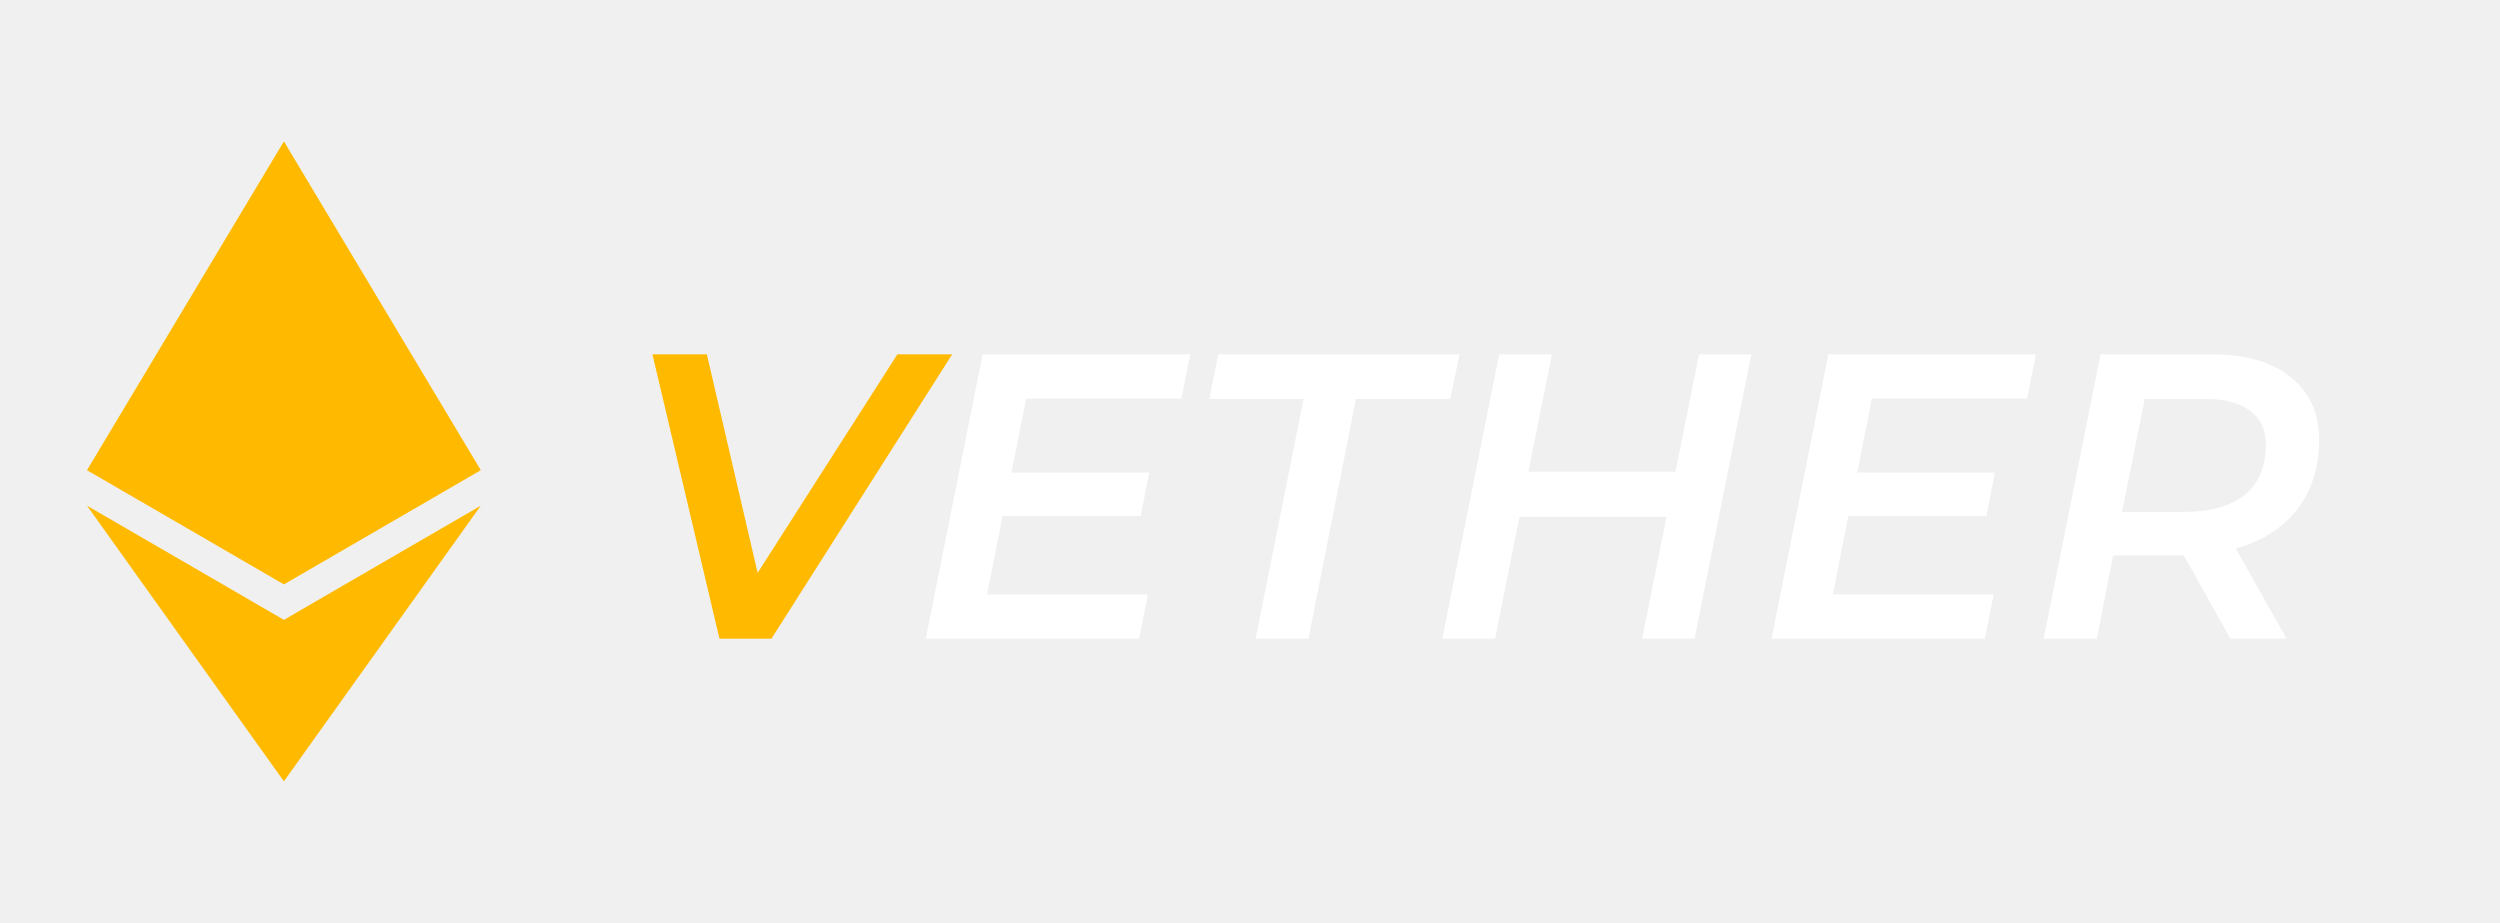
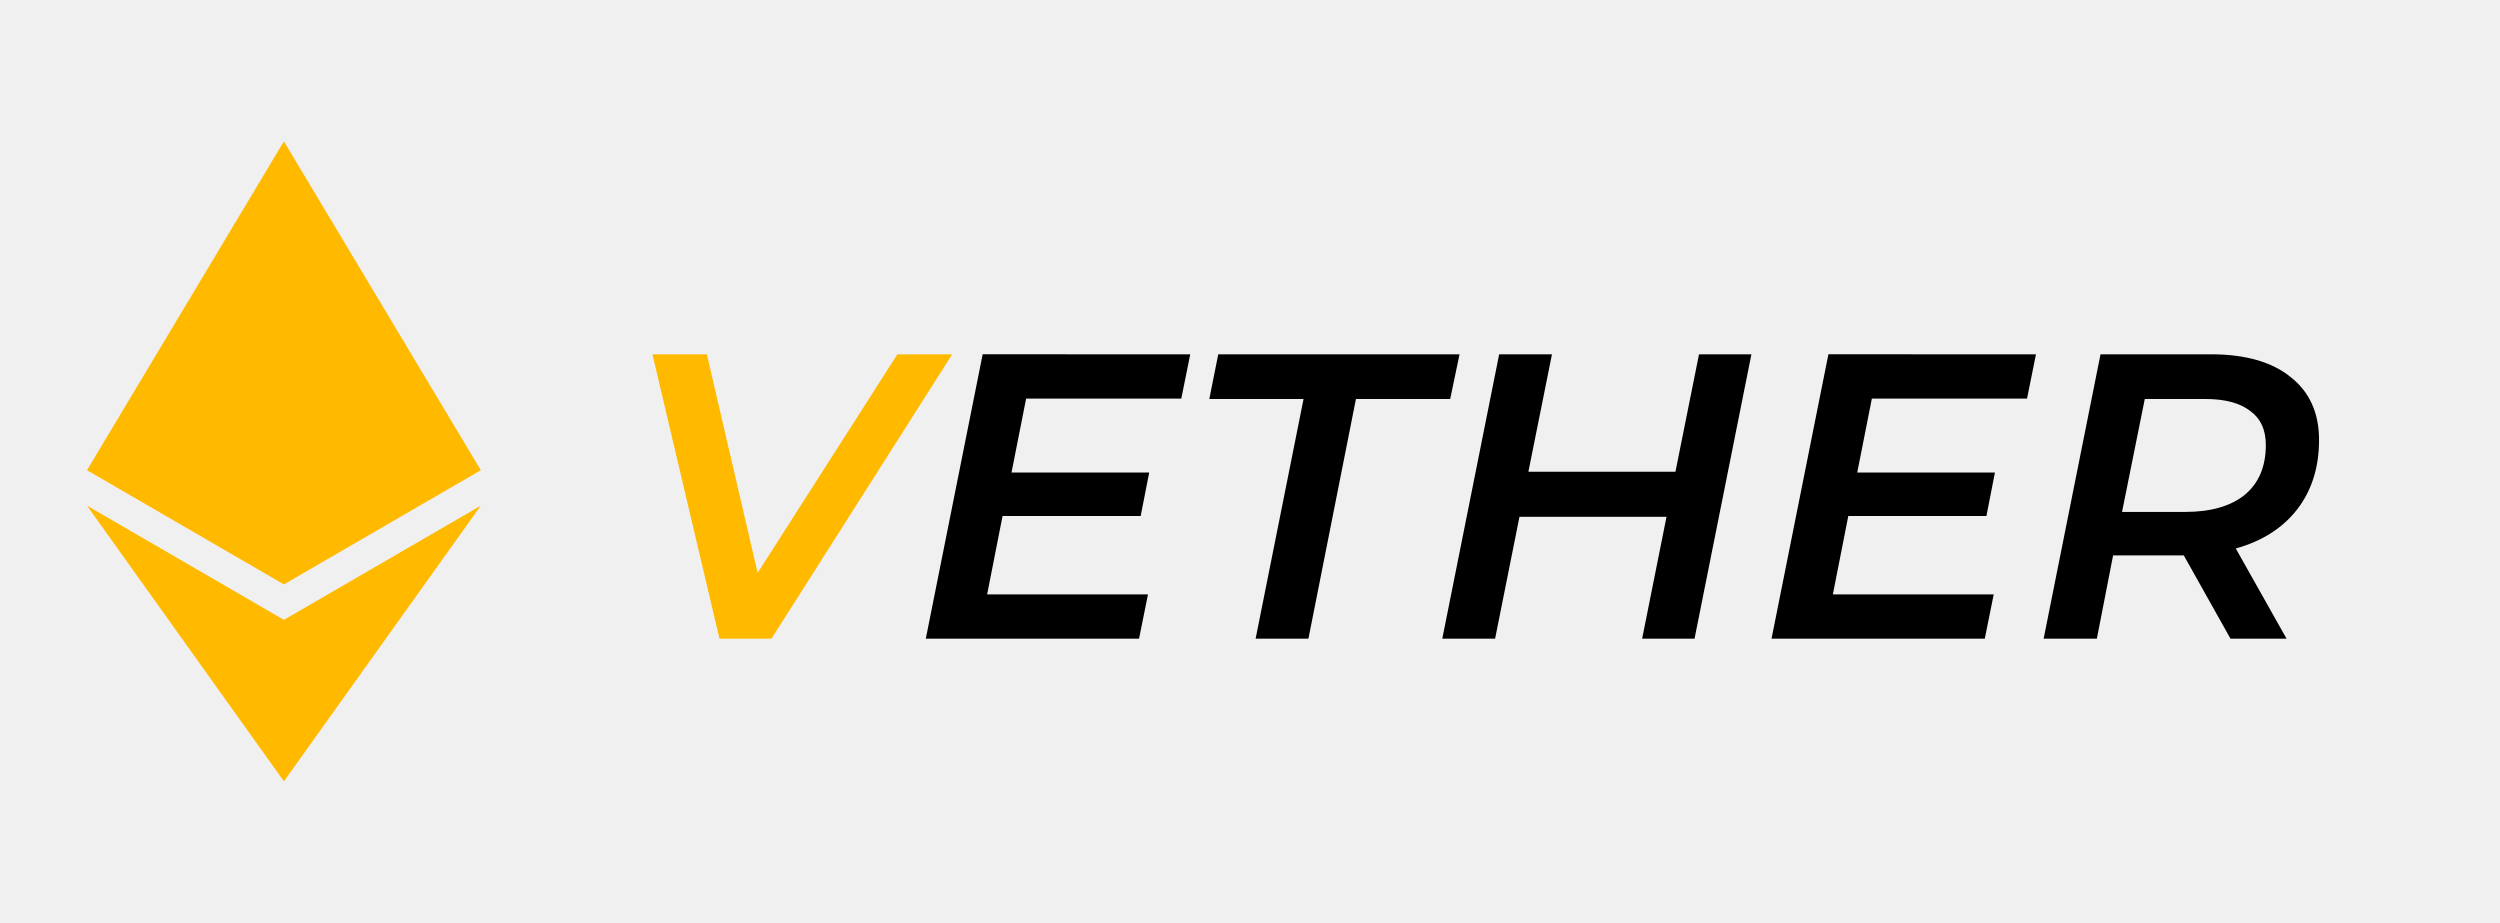
- <svg xmlns="http://www.w3.org/2000/svg" version="1.1" viewBox="0 0 880.6 325">
-   <defs>
-     <style>.cls-1{fill:#291e00;}.cls-1,.cls-2,.cls-3{fill-rule:evenodd;}.cls-2{fill:#795900;}.cls-3,.cls-4{fill:#d09800;}.cls-4{font-size:143.08px;font-family:Montserrat-SemiBoldItalic, Montserrat;font-weight:600;font-style:italic;}.cls-5{letter-spacing:-0.02em;}.cls-6{fill:#fff;}</style>
+ <svg xmlns="http://www.w3.org/2000/svg" version="1.1" viewBox="0 0 880.6 325" id="svg254">
+   <defs id="defs229">
+     <style id="style227">.cls-1{fill:#291e00;}.cls-1,.cls-2,.cls-3{fill-rule:evenodd;}.cls-2{fill:#795900;}.cls-3,.cls-4{fill:#d09800;}.cls-4{font-size:143.08px;font-family:Montserrat-SemiBoldItalic, Montserrat;font-weight:600;font-style:italic;}.cls-5{letter-spacing:-0.02em;}.cls-6{fill:#fff;}</style>
  </defs>
-   <g data-name="Camada 2">
-     <g data-name="Camada 1">
+   <g data-name="Camada 2" id="g252">
+     <g data-name="Camada 1" id="g250">
      <g id="VETHER" transform="matrix(.69362 0 0 .69362 30.638 49.787)">
-         <path d="m100 325 100-140-100 58zm0 0-100-140 100 58zm0-203 100 45-100-167zm0 0-100 45 100-167zm0 103-100-58 100-45zm0 0 100-58-100-45z" fill="#ffba00" fill-rule="evenodd" />
+         <path d="m100 325 100-140-100 58zm0 0-100-140 100 58zm0-203 100 45-100-167zm0 0-100 45 100-167zm0 103-100-58 100-45zm0 0 100-58-100-45z" fill="#ffba00" fill-rule="evenodd" id="path231" />
      </g>
-       <g transform="translate(218.08,224.96)" aria-label="VETHER">
-         <path d="m48.79-23.179 49.22-76.977h19.316l-63.671 100.16h-18.314l-23.608-100.16h19.173z" fill="#ffba00" />
-         <g fill="#fff">
-           <path d="m201.17-100.16-3.148 15.596h-54.657l-5.151 26.041h48.504l-3.005 15.31h-48.647l-5.437 27.614h56.66l-3.148 15.596h-75.117l20.031-100.16z" />
-           <path d="m242.8 0h-18.6l16.883-84.417h-33.195l3.148-15.739h84.99l-3.291 15.739h-33.195z" />
-           <path d="m372.08-58.806 8.299-41.35h18.457l-20.031 100.16h-18.457l8.585-42.924h-51.795l-8.585 42.924h-18.6l20.031-100.16h18.6l-8.299 41.35z" />
-           <path d="m499.07-100.16-3.148 15.596h-54.657l-5.151 26.041h48.504l-3.005 15.31h-48.647l-5.437 27.614h56.66l-3.148 15.596h-75.117l20.031-100.16z" />
-           <path d="m598.78-69.966q0 14.451-7.726 24.467-7.726 9.873-21.605 13.736l17.885 31.764h-19.745l-16.454-29.331h-24.896l-5.723 29.331h-18.743l20.031-100.16h38.918q18.171 0 28.044 8.012 10.016 7.869 10.016 22.177zm-47.216 25.325q13.593 0 21.033-6.009 7.44-6.152 7.44-17.599 0-8.012-5.58-12.019-5.437-4.149-15.739-4.149h-21.319l-8.012 39.776z" />
+       <g transform="translate(218.08,224.96)" aria-label="VETHER" id="g248">
+         <path d="m48.79-23.179 49.22-76.977h19.316l-63.671 100.16h-18.314l-23.608-100.16h19.173z" fill="#ffba00" id="path234" />
+         <g fill="#fff" id="g246" style="fill:#000000">
+           <path d="m201.17-100.16-3.148 15.596h-54.657l-5.151 26.041h48.504l-3.005 15.31h-48.647l-5.437 27.614h56.66l-3.148 15.596h-75.117l20.031-100.16z" id="path236" style="fill:#000000" />
+           <path d="m242.8 0h-18.6l16.883-84.417h-33.195l3.148-15.739h84.99l-3.291 15.739h-33.195z" id="path238" style="fill:#000000" />
+           <path d="m372.08-58.806 8.299-41.35h18.457l-20.031 100.16h-18.457l8.585-42.924h-51.795l-8.585 42.924h-18.6l20.031-100.16h18.6l-8.299 41.35z" id="path240" style="fill:#000000" />
+           <path d="m499.07-100.16-3.148 15.596h-54.657l-5.151 26.041h48.504l-3.005 15.31h-48.647l-5.437 27.614h56.66l-3.148 15.596h-75.117l20.031-100.16z" id="path242" style="fill:#000000" />
+           <path d="m598.78-69.966q0 14.451-7.726 24.467-7.726 9.873-21.605 13.736l17.885 31.764h-19.745l-16.454-29.331h-24.896l-5.723 29.331h-18.743l20.031-100.16h38.918q18.171 0 28.044 8.012 10.016 7.869 10.016 22.177zm-47.216 25.325q13.593 0 21.033-6.009 7.44-6.152 7.44-17.599 0-8.012-5.58-12.019-5.437-4.149-15.739-4.149h-21.319l-8.012 39.776z" id="path244" style="fill:#000000" />
        </g>
      </g>
    </g>
  </g>
</svg>
